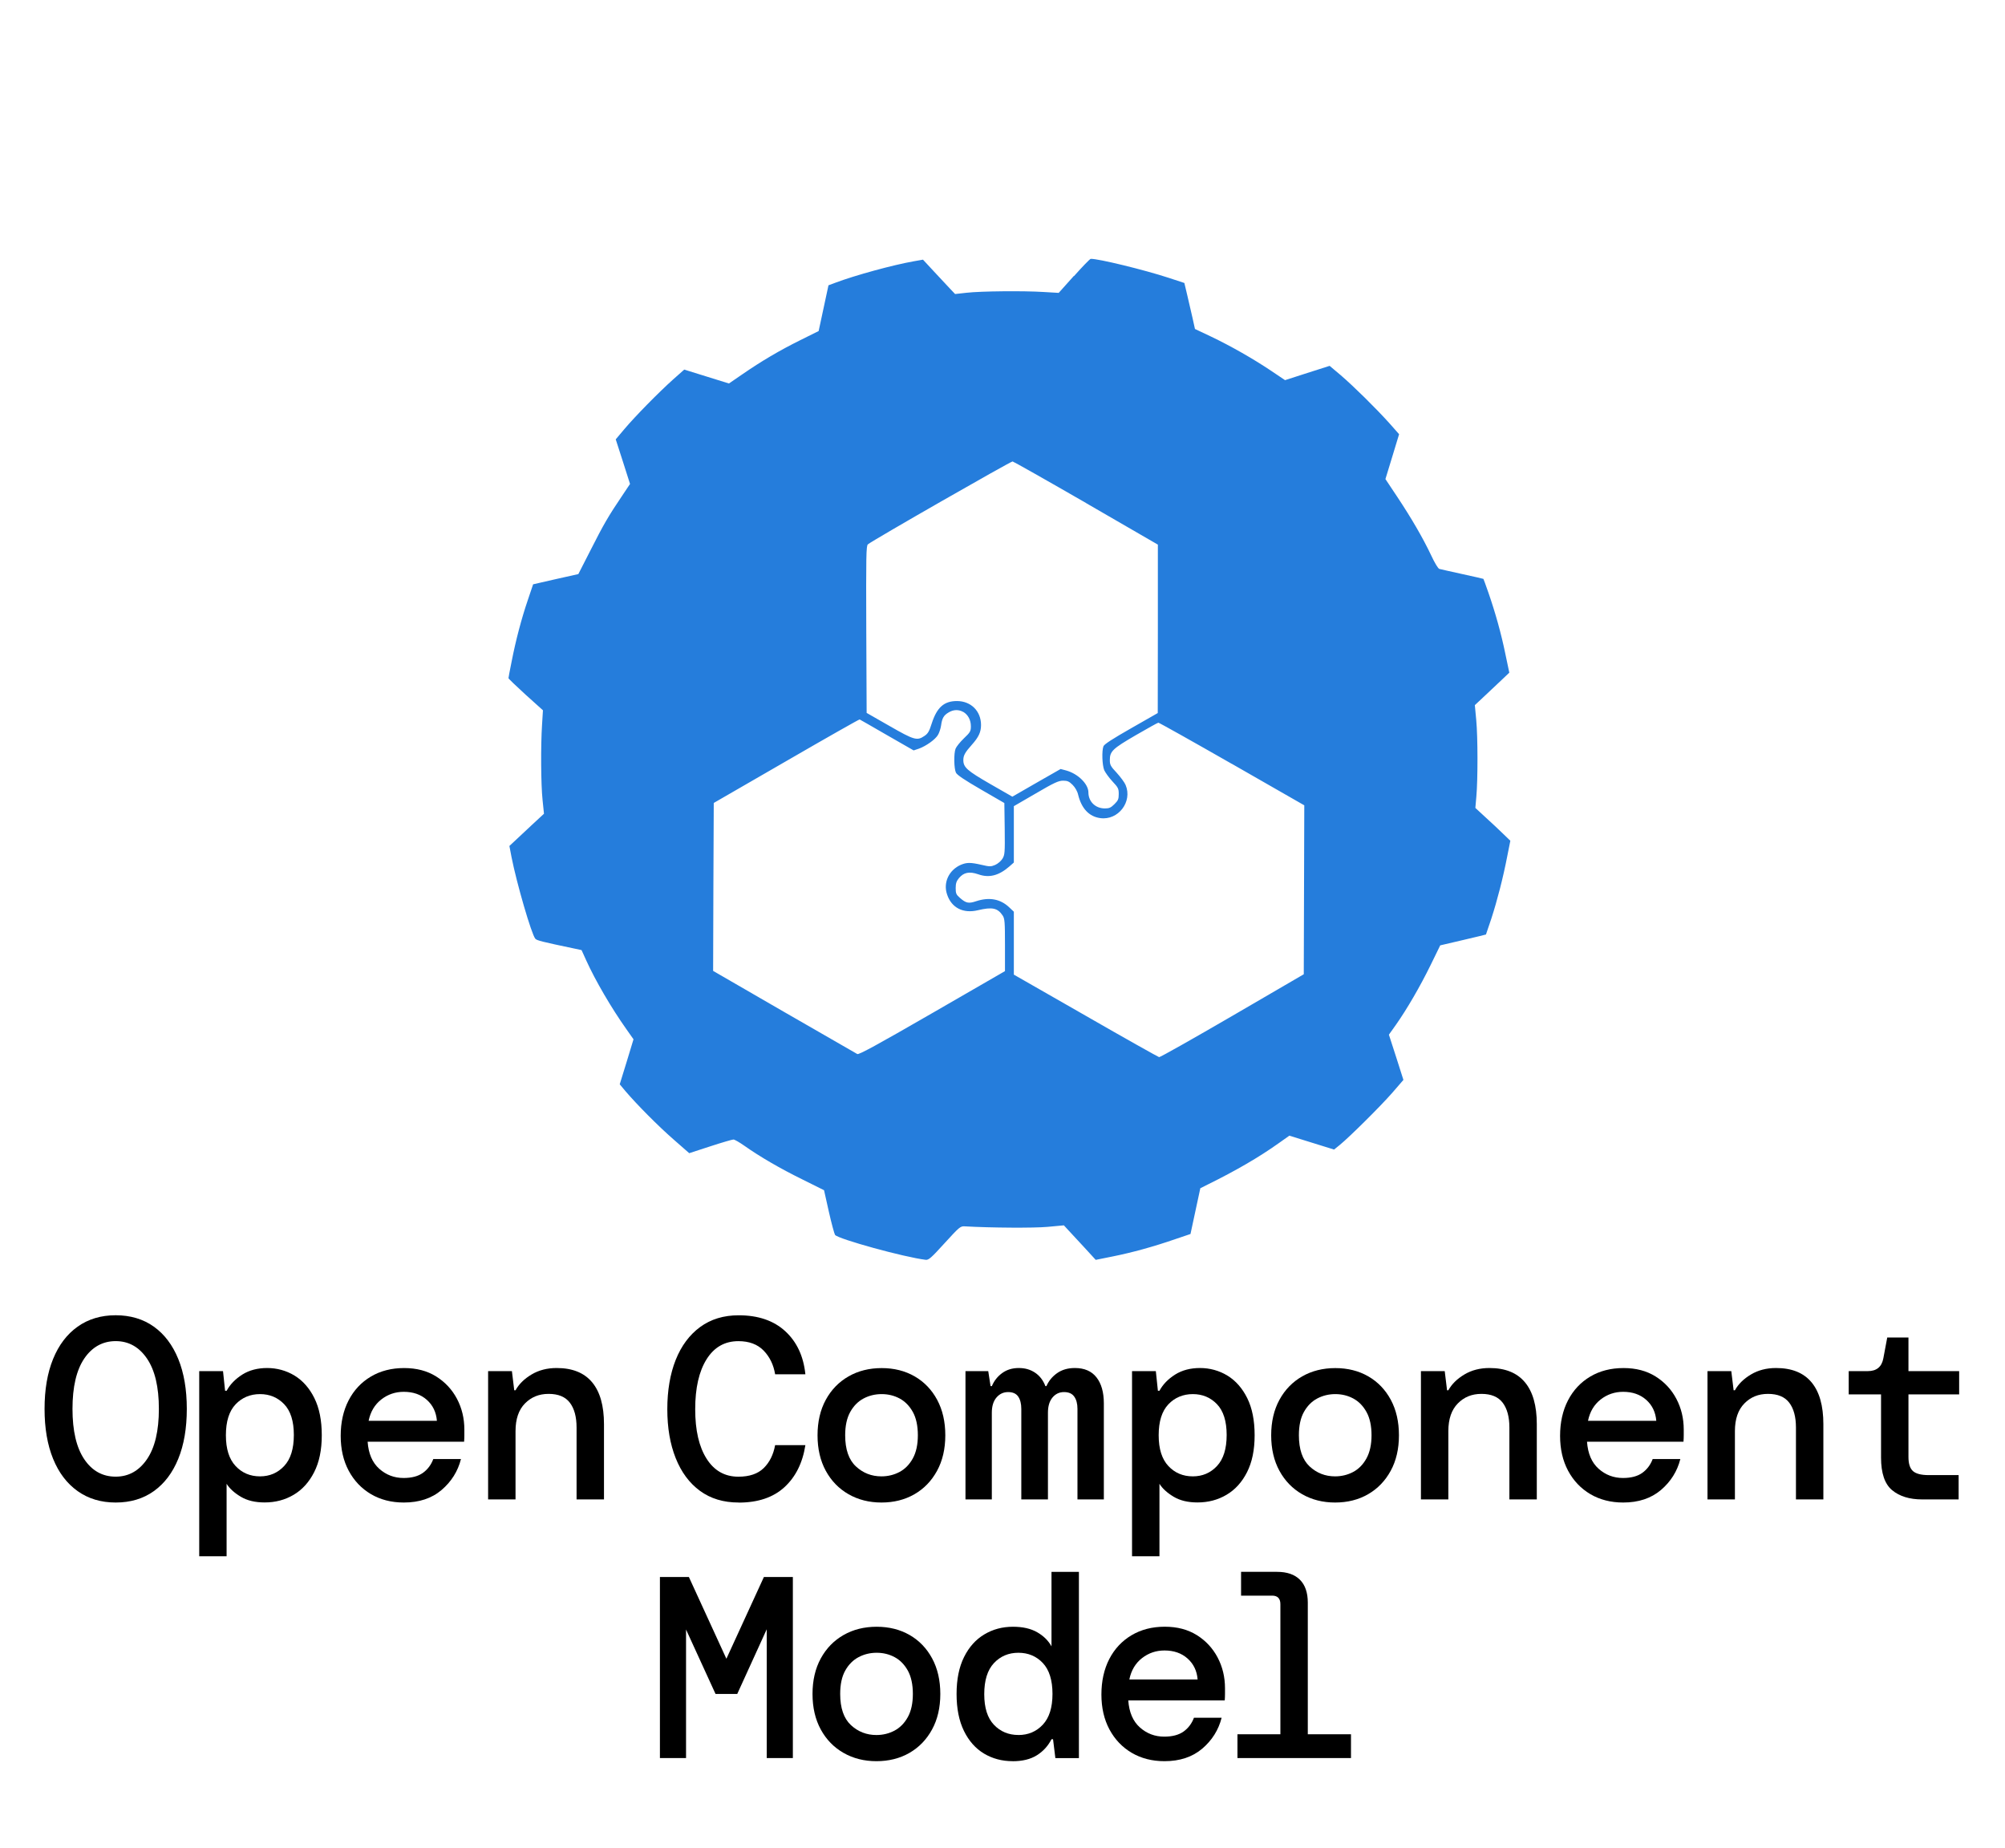
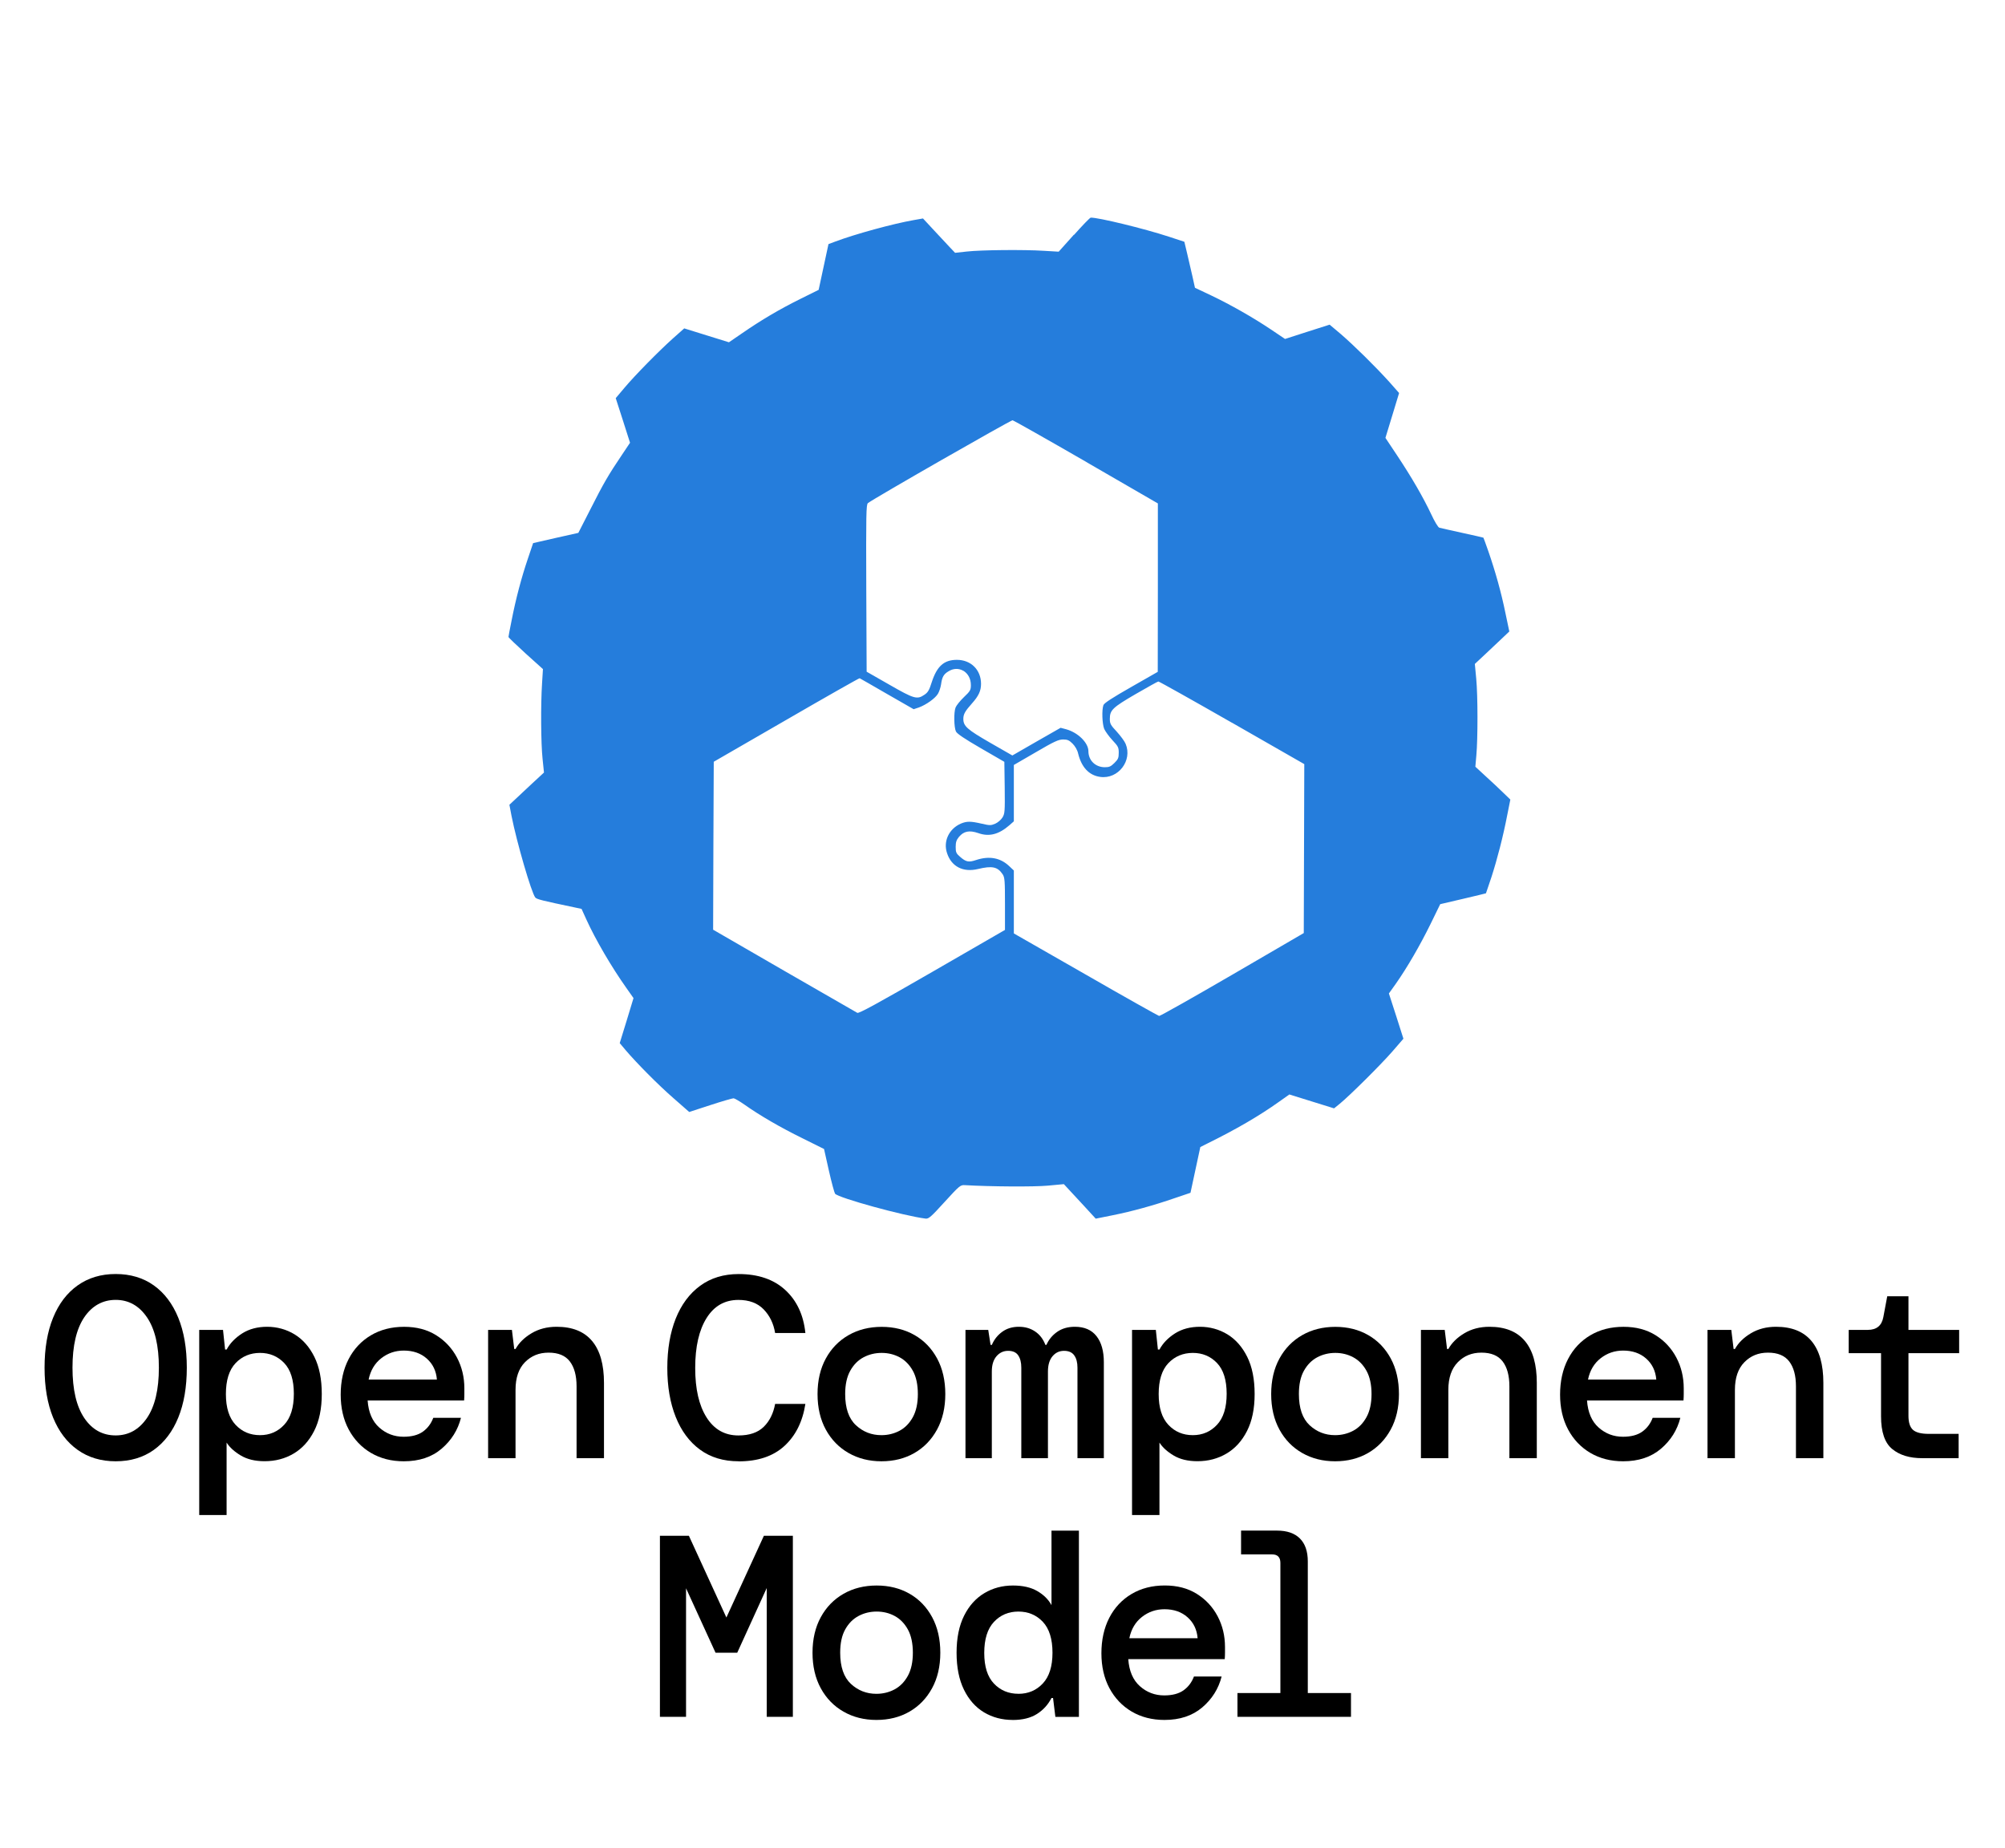
<svg xmlns="http://www.w3.org/2000/svg" id="Layer_1" data-name="Layer 1" viewBox="0 0 542.66 500">
  <defs>
    <style>
      .cls-1 {
        fill: #257ddc;
      }
    </style>
  </defs>
-   <path class="cls-1" d="M290.64,74.68l-4.1,4.58-4.1-.24c-5.3-.34-16.93-.24-20.86.21l-3.08.34-1.37-1.44c-.75-.79-2.7-2.87-4.34-4.65l-2.98-3.21-2.5.44c-5.61.99-15.8,3.76-21.34,5.85l-1.74.65-1.33,6.19-1.33,6.19-4.96,2.46c-5.64,2.8-10.53,5.68-15.73,9.27l-3.59,2.46-6.05-1.88-6.05-1.88-3.01,2.67c-3.97,3.56-10.22,9.92-13.17,13.41l-2.36,2.8,1.95,6.05,1.92,6.02-2.22,3.32c-3.56,5.27-4.96,7.66-8.45,14.57l-3.32,6.5-6.12,1.37-6.12,1.4-1.44,4.27c-1.71,5.03-3.25,10.84-4.38,16.65-.48,2.33-.85,4.34-.85,4.48s2.09,2.15,4.65,4.48l4.68,4.21-.24,3.86c-.38,5.75-.31,16.28.14,20.45l.38,3.69-3.18,2.94c-1.74,1.64-3.86,3.59-4.68,4.38l-1.5,1.4.58,3.04c1.4,7.08,5.37,20.76,6.43,22.06.41.48,1.78.82,10.74,2.7l1.78.38,1.27,2.8c2.46,5.44,6.84,12.93,10.84,18.57l1.95,2.77-1.85,6.09-1.88,6.09,1.61,1.92c2.98,3.49,8.75,9.34,12.99,13.03l4.21,3.69,5.68-1.85c3.15-1.03,5.98-1.85,6.29-1.85s1.61.75,2.94,1.68c4.21,2.98,9.75,6.19,15.73,9.13l5.85,2.91,1.3,5.81c.72,3.21,1.5,6.02,1.68,6.29.92,1.13,18.64,6.02,24.55,6.74.79.07,1.47-.51,5.1-4.51,4-4.38,4.27-4.62,5.44-4.55,7.08.41,18.71.48,22.43.14l4.41-.41,1.2,1.3c.65.72,2.6,2.8,4.31,4.65l3.11,3.39,4.58-.92c5.27-1.06,11.01-2.63,16.93-4.68l4.14-1.4,1.33-6.19,1.33-6.19,2.05-1.03c7.56-3.73,13.82-7.35,19.25-11.22l2.8-1.98,6.05,1.88,6.05,1.88,1.57-1.27c2.67-2.19,10.91-10.36,14.12-14.02l3.08-3.56-1.95-6.12-1.98-6.12,1.92-2.7c2.98-4.24,6.5-10.29,9.37-16.14l2.6-5.33,6.16-1.44c3.39-.79,6.19-1.47,6.22-1.5s.68-1.98,1.47-4.34c1.57-4.86,3.15-10.91,4.31-16.93l.82-4.1-1.95-1.88c-1.06-1.06-3.21-3.04-4.75-4.45l-2.77-2.56.27-3.08c.41-4.51.41-16.04-.03-20.69l-.38-4.04,2.67-2.5c1.5-1.4,3.59-3.39,4.68-4.41l1.98-1.88-1.06-5.03c-1.13-5.54-2.7-11.15-4.62-16.69-.68-1.98-1.3-3.62-1.33-3.66s-2.6-.62-5.71-1.3c-3.08-.68-5.88-1.3-6.22-1.4s-1.27-1.64-2.22-3.69c-2.22-4.68-5.3-9.99-9.16-15.8l-3.21-4.82,1.85-6.05,1.85-6.09-2.63-2.98c-3.76-4.17-9.61-9.92-13.13-12.96l-3.04-2.56-6.02,1.92-6.05,1.95-3.76-2.53c-4.96-3.32-10.98-6.74-16.28-9.27l-4.34-2.05-.68-3.08c-.41-1.68-1.06-4.51-1.44-6.22l-.75-3.15-4.17-1.37c-6.77-2.22-19.18-5.23-21.17-5.16-.24.03-2.26,2.12-4.51,4.65ZM293.99,136.17l19.39,11.22v22.77l-.03,22.81-7.18,4.1c-5.03,2.87-7.32,4.34-7.52,4.89-.48,1.27-.34,5.1.21,6.46.31.68,1.3,2.05,2.22,3.04,1.54,1.64,1.71,1.95,1.71,3.39s-.17,1.78-1.16,2.77-1.44,1.16-2.6,1.16c-2.56,0-4.45-1.85-4.45-4.34,0-2.26-2.8-5.03-5.98-5.92l-1.54-.41-6.53,3.73-6.53,3.76-6.02-3.45c-6.22-3.59-7.25-4.48-7.25-6.46,0-1.27.48-2.09,2.33-4.17,1.81-2.02,2.46-3.42,2.46-5.3,0-3.8-2.74-6.5-6.53-6.5-3.49,0-5.4,1.71-6.81,6.05-.68,2.19-1.06,2.8-2.02,3.42-1.95,1.33-2.77,1.09-9.44-2.74l-6.16-3.52-.1-22.57c-.07-19.9-.03-22.67.44-23.05,1.37-1.13,38.71-22.5,39.16-22.43.31.07,9.27,5.13,19.94,11.28ZM260.72,192.66c1.3.79,2.05,2.19,2.05,3.9,0,1.3-.17,1.64-1.88,3.25-1.03.99-2.05,2.26-2.26,2.8-.51,1.3-.44,5.37.1,6.5.31.62,2.33,1.98,6.77,4.55l6.33,3.66.1,6.98c.07,6.5.03,7.04-.62,8.1-.41.65-1.27,1.37-1.98,1.68-1.16.48-1.47.48-3.66-.03-2.98-.68-3.97-.68-5.57-.03-3.25,1.4-4.89,4.82-3.76,8.07,1.2,3.59,4.34,5.2,8.34,4.24,3.86-.92,5.33-.62,6.7,1.44.55.85.62,1.74.62,8v7.04l-19.73,11.39c-14.94,8.62-19.83,11.28-20.24,11.05-.31-.17-9.2-5.3-19.8-11.39l-19.22-11.11.07-22.71.1-22.74,19.66-11.35c10.81-6.26,19.73-11.32,19.83-11.25.1.03,3.42,1.95,7.39,4.24l7.22,4.14,1.44-.48c1.95-.72,4.41-2.46,5.13-3.69.34-.55.72-1.68.85-2.53.27-1.98.68-2.77,2.02-3.56,1.33-.82,2.74-.85,4-.14ZM333.42,206.72l19.59,11.22-.07,22.88-.07,22.84-19.32,11.25c-10.64,6.19-19.56,11.22-19.83,11.18-.27-.07-9.27-5.1-19.9-11.22l-19.42-11.11v-17.03l-1.27-1.2c-2.39-2.26-5.4-2.8-8.93-1.64-2.02.68-2.74.55-4.38-.89-1.03-.89-1.16-1.23-1.16-2.67,0-1.27.21-1.88.89-2.7,1.3-1.54,2.8-1.85,5.2-1.03,2.94,1.06,5.57.38,8.45-2.12l1.2-1.06v-15.25l5.95-3.45c4.96-2.91,6.16-3.45,7.39-3.45,1.16,0,1.64.21,2.56,1.13.68.68,1.3,1.74,1.5,2.67.92,3.76,2.98,5.92,5.98,6.33,4.86.68,8.79-4.41,6.87-8.96-.27-.68-1.37-2.15-2.39-3.28-1.68-1.78-1.88-2.19-1.88-3.45,0-2.39.72-3.08,7.01-6.74,3.21-1.85,5.95-3.39,6.12-3.39.17-.03,9.13,4.99,19.9,11.15Z" />
+   <path class="cls-1" d="M290.64,63.53l-4.1,4.58-4.1-.24c-5.3-.34-16.93-.24-20.86.21l-3.08.34-1.37-1.44c-.75-.79-2.7-2.87-4.34-4.65l-2.98-3.21-2.5.44c-5.61.99-15.8,3.76-21.34,5.85l-1.74.65-1.33,6.19-1.33,6.19-4.96,2.46c-5.64,2.8-10.53,5.68-15.73,9.27l-3.59,2.46-6.05-1.88-6.05-1.88-3.01,2.67c-3.97,3.56-10.22,9.92-13.17,13.41l-2.36,2.8,1.95,6.05,1.92,6.02-2.22,3.32c-3.56,5.27-4.96,7.66-8.45,14.57l-3.32,6.5-6.12,1.37-6.12,1.4-1.44,4.27c-1.71,5.03-3.25,10.84-4.38,16.65-.48,2.33-.85,4.34-.85,4.48s2.09,2.15,4.65,4.48l4.68,4.21-.24,3.86c-.38,5.75-.31,16.28.14,20.45l.38,3.69-3.18,2.94c-1.74,1.64-3.86,3.59-4.68,4.38l-1.5,1.4.58,3.04c1.4,7.08,5.37,20.76,6.43,22.06.41.48,1.78.82,10.74,2.7l1.78.38,1.27,2.8c2.46,5.44,6.84,12.93,10.84,18.57l1.95,2.77-1.85,6.09-1.88,6.09,1.61,1.92c2.98,3.49,8.75,9.34,12.99,13.03l4.21,3.69,5.68-1.85c3.15-1.03,5.98-1.85,6.29-1.85s1.61.75,2.94,1.68c4.21,2.98,9.75,6.19,15.73,9.13l5.85,2.91,1.3,5.81c.72,3.21,1.5,6.02,1.68,6.29.92,1.13,18.64,6.02,24.55,6.74.79.07,1.47-.51,5.1-4.51,4-4.38,4.27-4.62,5.44-4.55,7.08.41,18.71.48,22.43.14l4.41-.41,1.2,1.3c.65.72,2.6,2.8,4.31,4.65l3.11,3.39,4.58-.92c5.27-1.06,11.01-2.63,16.93-4.68l4.14-1.4,1.33-6.19,1.33-6.19,2.05-1.03c7.56-3.73,13.82-7.35,19.25-11.22l2.8-1.98,6.05,1.88,6.05,1.88,1.57-1.27c2.67-2.19,10.91-10.36,14.12-14.02l3.08-3.56-1.95-6.12-1.98-6.12,1.92-2.7c2.98-4.24,6.5-10.29,9.37-16.14l2.6-5.33,6.16-1.44c3.39-.79,6.19-1.47,6.22-1.5s.68-1.98,1.47-4.34c1.57-4.86,3.15-10.91,4.31-16.93l.82-4.1-1.95-1.88c-1.06-1.06-3.21-3.04-4.75-4.45l-2.77-2.56.27-3.08c.41-4.51.41-16.04-.03-20.69l-.38-4.04,2.67-2.5c1.5-1.4,3.59-3.39,4.68-4.41l1.98-1.88-1.06-5.03c-1.13-5.54-2.7-11.15-4.62-16.69-.68-1.98-1.3-3.62-1.33-3.66s-2.6-.62-5.71-1.3c-3.08-.68-5.88-1.3-6.22-1.4s-1.27-1.64-2.22-3.69c-2.22-4.68-5.3-9.99-9.16-15.8l-3.21-4.82,1.85-6.05,1.85-6.09-2.63-2.98c-3.76-4.17-9.61-9.92-13.13-12.96l-3.04-2.56-6.02,1.92-6.05,1.95-3.76-2.53c-4.96-3.32-10.98-6.74-16.28-9.27l-4.34-2.05-.68-3.08c-.41-1.68-1.06-4.51-1.44-6.22l-.75-3.15-4.17-1.37c-6.77-2.22-19.18-5.23-21.17-5.16-.24.03-2.26,2.12-4.51,4.65ZM293.99,125.02l19.39,11.22v22.77l-.03,22.81-7.18,4.1c-5.03,2.87-7.32,4.34-7.52,4.89-.48,1.27-.34,5.1.21,6.46.31.68,1.3,2.05,2.22,3.04,1.54,1.64,1.71,1.95,1.71,3.39s-.17,1.78-1.16,2.77-1.44,1.16-2.6,1.16c-2.56,0-4.45-1.85-4.45-4.34,0-2.26-2.8-5.03-5.98-5.92l-1.54-.41-6.53,3.73-6.53,3.76-6.02-3.45c-6.22-3.59-7.25-4.48-7.25-6.46,0-1.27.48-2.09,2.33-4.17,1.81-2.02,2.46-3.42,2.46-5.3,0-3.8-2.74-6.5-6.53-6.5-3.49,0-5.4,1.71-6.81,6.05-.68,2.19-1.06,2.8-2.02,3.42-1.95,1.33-2.77,1.09-9.44-2.74l-6.16-3.52-.1-22.57c-.07-19.9-.03-22.67.44-23.05,1.37-1.13,38.71-22.5,39.16-22.43.31.07,9.27,5.13,19.94,11.28ZM260.72,181.51c1.3.79,2.05,2.19,2.05,3.9,0,1.3-.17,1.64-1.88,3.25-1.03.99-2.05,2.26-2.26,2.8-.51,1.3-.44,5.37.1,6.5.31.62,2.33,1.98,6.77,4.55l6.33,3.66.1,6.98c.07,6.5.03,7.04-.62,8.1-.41.65-1.27,1.37-1.98,1.68-1.16.48-1.47.48-3.66-.03-2.98-.68-3.97-.68-5.57-.03-3.25,1.4-4.89,4.82-3.76,8.07,1.2,3.59,4.34,5.2,8.34,4.24,3.86-.92,5.33-.62,6.7,1.44.55.85.62,1.74.62,8v7.04l-19.73,11.39c-14.94,8.62-19.83,11.28-20.24,11.05-.31-.17-9.2-5.3-19.8-11.39l-19.22-11.11.07-22.71.1-22.74,19.66-11.35c10.81-6.26,19.73-11.32,19.83-11.25.1.03,3.42,1.95,7.39,4.24l7.22,4.14,1.44-.48c1.95-.72,4.41-2.46,5.13-3.69.34-.55.72-1.68.85-2.53.27-1.98.68-2.77,2.02-3.56,1.33-.82,2.74-.85,4-.14ZM333.42,195.57l19.59,11.22-.07,22.88-.07,22.84-19.32,11.25c-10.64,6.19-19.56,11.22-19.83,11.18-.27-.07-9.27-5.1-19.9-11.22l-19.42-11.11v-17.03l-1.27-1.2c-2.39-2.26-5.4-2.8-8.93-1.64-2.02.68-2.74.55-4.38-.89-1.03-.89-1.16-1.23-1.16-2.67,0-1.27.21-1.88.89-2.7,1.3-1.54,2.8-1.85,5.2-1.03,2.94,1.06,5.57.38,8.45-2.12l1.2-1.06v-15.25l5.95-3.45c4.96-2.91,6.16-3.45,7.39-3.45,1.16,0,1.64.21,2.56,1.13.68.68,1.3,1.74,1.5,2.67.92,3.76,2.98,5.92,5.98,6.33,4.86.68,8.79-4.41,6.87-8.96-.27-.68-1.37-2.15-2.39-3.28-1.68-1.78-1.88-2.19-1.88-3.45,0-2.39.72-3.08,7.01-6.74,3.21-1.85,5.95-3.39,6.12-3.39.17-.03,9.13,4.99,19.9,11.15Z" />
  <g>
-     <path d="M31.31,406.62c-3.97,0-7.4-1.03-10.29-3.08-2.89-2.05-5.11-4.97-6.65-8.75-1.54-3.78-2.31-8.28-2.31-13.51s.77-9.73,2.31-13.51c1.54-3.78,3.76-6.7,6.65-8.75,2.89-2.05,6.32-3.08,10.29-3.08s7.45,1.03,10.32,3.08c2.87,2.05,5.08,4.97,6.62,8.75,1.54,3.78,2.31,8.28,2.31,13.51s-.77,9.73-2.31,13.51c-1.54,3.78-3.75,6.7-6.62,8.75-2.87,2.05-6.31,3.08-10.32,3.08ZM31.31,399.62c3.5,0,6.32-1.58,8.47-4.72,2.15-3.15,3.22-7.69,3.22-13.62s-1.07-10.46-3.22-13.62c-2.15-3.15-4.97-4.72-8.47-4.72s-6.38,1.58-8.51,4.72c-2.12,3.15-3.18,7.69-3.18,13.62s1.06,10.46,3.18,13.62c2.12,3.15,4.96,4.72,8.51,4.72Z" />
-     <path d="M53.92,421.18v-50.12h6.44l.56,5.32h.42c.93-1.73,2.35-3.18,4.23-4.38,1.89-1.19,4.14-1.78,6.75-1.78s5.18.69,7.42,2.06c2.24,1.38,4.02,3.41,5.35,6.09,1.33,2.68,2,6.03,2,10.04s-.69,7.3-2.07,10.01c-1.38,2.71-3.23,4.75-5.56,6.12-2.33,1.38-4.95,2.06-7.84,2.06-2.57,0-4.71-.51-6.44-1.54-1.73-1.03-3.01-2.19-3.85-3.5v19.6h-7.42ZM70.37,399.54c2.61,0,4.79-.93,6.54-2.8,1.75-1.87,2.62-4.67,2.62-8.4s-.88-6.51-2.62-8.33c-1.75-1.82-3.93-2.73-6.54-2.73s-4.86.92-6.61,2.77-2.62,4.63-2.62,8.36.88,6.46,2.62,8.33c1.75,1.87,3.96,2.8,6.61,2.8Z" />
-     <path d="M109.29,406.62c-3.36,0-6.32-.76-8.89-2.27-2.57-1.52-4.57-3.63-6.02-6.33-1.45-2.71-2.17-5.86-2.17-9.45s.71-6.84,2.14-9.59c1.42-2.75,3.43-4.9,6.02-6.44,2.59-1.54,5.59-2.31,8.99-2.31s6.25.76,8.68,2.27c2.43,1.52,4.31,3.54,5.64,6.05,1.33,2.52,2,5.3,2,8.33v1.51c0,.54-.02,1.13-.07,1.78h-26.11c.23,3.22,1.28,5.66,3.15,7.32,1.87,1.66,4.06,2.49,6.58,2.49,2.19,0,3.93-.46,5.21-1.37,1.28-.91,2.23-2.16,2.83-3.75h7.49c-.84,3.31-2.59,6.1-5.25,8.37s-6.07,3.39-10.22,3.39ZM109.29,376.66c-2.29,0-4.32.69-6.09,2.07-1.77,1.38-2.92,3.3-3.43,5.77h18.48c-.19-2.33-1.1-4.22-2.73-5.67-1.63-1.45-3.71-2.17-6.23-2.17Z" />
-     <path d="M132.11,405.78v-34.72h6.44l.63,5.18h.35c.93-1.68,2.38-3.1,4.34-4.27,1.96-1.17,4.22-1.75,6.79-1.75,4.25,0,7.44,1.28,9.59,3.85,2.15,2.57,3.22,6.35,3.22,11.34v20.37h-7.42v-19.46c0-2.89-.61-5.13-1.82-6.72-1.21-1.59-3.13-2.38-5.74-2.38s-4.7.86-6.41,2.59c-1.7,1.73-2.55,4.22-2.55,7.49v18.48h-7.42Z" />
-     <path d="M199.92,406.62c-4.11,0-7.59-1.05-10.46-3.15-2.87-2.1-5.06-5.05-6.58-8.86-1.52-3.8-2.27-8.22-2.27-13.26s.76-9.53,2.27-13.33c1.52-3.8,3.72-6.77,6.61-8.89,2.89-2.12,6.37-3.18,10.43-3.18,5.27,0,9.47,1.43,12.6,4.3,3.13,2.87,4.95,6.75,5.46,11.66h-8.19c-.42-2.57-1.46-4.7-3.11-6.41-1.66-1.7-3.93-2.55-6.83-2.55-3.69,0-6.56,1.63-8.61,4.9-2.05,3.27-3.08,7.77-3.08,13.51s1.03,10.16,3.08,13.4c2.05,3.24,4.92,4.87,8.61,4.87,2.99,0,5.27-.78,6.86-2.34,1.59-1.56,2.61-3.63,3.08-6.2h8.19c-.75,4.81-2.64,8.6-5.67,11.38-3.03,2.78-7.16,4.17-12.39,4.17Z" />
-     <path d="M238.56,406.62c-3.31,0-6.28-.75-8.89-2.24-2.61-1.49-4.67-3.6-6.16-6.33-1.49-2.73-2.24-5.94-2.24-9.62s.75-6.89,2.24-9.62c1.49-2.73,3.55-4.84,6.16-6.33,2.61-1.49,5.6-2.24,8.96-2.24s6.33.75,8.92,2.24c2.59,1.49,4.62,3.61,6.09,6.33,1.47,2.73,2.21,5.94,2.21,9.62s-.75,6.9-2.24,9.62c-1.49,2.73-3.53,4.84-6.12,6.33-2.59,1.49-5.56,2.24-8.92,2.24ZM238.56,399.54c1.77,0,3.41-.4,4.9-1.19,1.49-.79,2.69-2.02,3.6-3.67.91-1.66,1.36-3.75,1.36-6.27s-.45-4.67-1.36-6.3c-.91-1.63-2.1-2.85-3.57-3.64-1.47-.79-3.09-1.19-4.87-1.19s-3.41.4-4.9,1.19c-1.49.79-2.69,2.01-3.6,3.64-.91,1.63-1.37,3.73-1.37,6.3,0,3.83.97,6.64,2.91,8.44,1.94,1.8,4.23,2.69,6.9,2.69Z" />
-     <path d="M261.31,405.78v-34.72h6.16l.63,4.06h.35c.61-1.45,1.54-2.62,2.8-3.54,1.26-.91,2.75-1.36,4.48-1.36s3.15.42,4.41,1.26c1.26.84,2.19,2.05,2.8,3.64h.28c.61-1.4,1.56-2.57,2.87-3.5,1.31-.93,2.92-1.4,4.83-1.4,2.57,0,4.52.84,5.84,2.52,1.33,1.68,2,4.04,2,7.07v25.97h-7.14v-24.5c0-1.4-.29-2.51-.88-3.33-.58-.82-1.5-1.22-2.76-1.22s-2.3.49-3.12,1.47c-.82.98-1.23,2.36-1.23,4.13v23.45h-7.21v-24.5c0-1.4-.28-2.51-.84-3.33-.56-.82-1.47-1.22-2.73-1.22s-2.31.49-3.15,1.47c-.84.98-1.26,2.36-1.26,4.13v23.45h-7.14Z" />
-     <path d="M306.39,421.18v-50.12h6.44l.56,5.32h.42c.93-1.73,2.34-3.18,4.23-4.38,1.89-1.19,4.14-1.78,6.76-1.78s5.18.69,7.42,2.06c2.24,1.38,4.02,3.41,5.35,6.09,1.33,2.68,2,6.03,2,10.04s-.69,7.3-2.06,10.01c-1.38,2.71-3.23,4.75-5.57,6.12-2.33,1.38-4.95,2.06-7.84,2.06-2.57,0-4.71-.51-6.44-1.54-1.73-1.03-3.01-2.19-3.85-3.5v19.6h-7.42ZM322.84,399.54c2.61,0,4.79-.93,6.54-2.8,1.75-1.87,2.62-4.67,2.62-8.4s-.88-6.51-2.62-8.33c-1.75-1.82-3.93-2.73-6.54-2.73s-4.87.92-6.62,2.77-2.62,4.63-2.62,8.36.88,6.46,2.62,8.33c1.75,1.87,3.96,2.8,6.62,2.8Z" />
-     <path d="M361.34,406.62c-3.31,0-6.28-.75-8.89-2.24-2.61-1.49-4.67-3.6-6.16-6.33-1.49-2.73-2.24-5.94-2.24-9.62s.75-6.89,2.24-9.62c1.49-2.73,3.55-4.84,6.16-6.33,2.61-1.49,5.6-2.24,8.96-2.24s6.33.75,8.92,2.24c2.59,1.49,4.62,3.61,6.09,6.33,1.47,2.73,2.21,5.94,2.21,9.62s-.75,6.9-2.24,9.62c-1.49,2.73-3.54,4.84-6.12,6.33-2.59,1.49-5.56,2.24-8.92,2.24ZM361.34,399.54c1.77,0,3.41-.4,4.9-1.19,1.49-.79,2.69-2.02,3.6-3.67.91-1.66,1.37-3.75,1.37-6.27s-.46-4.67-1.37-6.3c-.91-1.63-2.1-2.85-3.57-3.64-1.47-.79-3.09-1.19-4.86-1.19s-3.41.4-4.9,1.19c-1.49.79-2.69,2.01-3.6,3.64-.91,1.63-1.36,3.73-1.36,6.3,0,3.83.97,6.64,2.9,8.44,1.94,1.8,4.23,2.69,6.9,2.69Z" />
-     <path d="M384.58,405.78v-34.72h6.44l.63,5.18h.35c.93-1.68,2.38-3.1,4.34-4.27,1.96-1.17,4.22-1.75,6.79-1.75,4.25,0,7.44,1.28,9.59,3.85,2.15,2.57,3.22,6.35,3.22,11.34v20.37h-7.42v-19.46c0-2.89-.61-5.13-1.82-6.72-1.21-1.59-3.13-2.38-5.74-2.38s-4.7.86-6.4,2.59c-1.7,1.73-2.56,4.22-2.56,7.49v18.48h-7.42Z" />
-     <path d="M439.32,406.62c-3.36,0-6.32-.76-8.89-2.27-2.57-1.52-4.57-3.63-6.02-6.33-1.45-2.71-2.17-5.86-2.17-9.45s.71-6.84,2.14-9.59c1.42-2.75,3.43-4.9,6.02-6.44s5.59-2.31,9-2.31,6.25.76,8.68,2.27c2.43,1.52,4.31,3.54,5.63,6.05,1.33,2.52,2,5.3,2,8.33v1.51c0,.54-.02,1.13-.07,1.78h-26.11c.23,3.22,1.28,5.66,3.15,7.32,1.87,1.66,4.06,2.49,6.58,2.49,2.19,0,3.93-.46,5.21-1.37,1.28-.91,2.23-2.16,2.83-3.75h7.49c-.84,3.31-2.59,6.1-5.25,8.37-2.66,2.26-6.07,3.39-10.22,3.39ZM439.32,376.66c-2.29,0-4.32.69-6.09,2.07-1.77,1.38-2.92,3.3-3.43,5.77h18.48c-.19-2.33-1.1-4.22-2.73-5.67-1.63-1.45-3.71-2.17-6.23-2.17Z" />
-     <path d="M462.14,405.78v-34.72h6.44l.63,5.18h.35c.93-1.68,2.38-3.1,4.34-4.27,1.96-1.17,4.22-1.75,6.79-1.75,4.25,0,7.44,1.28,9.59,3.85,2.15,2.57,3.22,6.35,3.22,11.34v20.37h-7.42v-19.46c0-2.89-.61-5.13-1.82-6.72-1.21-1.59-3.13-2.38-5.74-2.38s-4.7.86-6.4,2.59c-1.7,1.73-2.56,4.22-2.56,7.49v18.48h-7.42Z" />
-     <path d="M520.24,405.78c-3.41,0-6.11-.83-8.12-2.49-2.01-1.66-3.01-4.61-3.01-8.85v-17.08h-8.75v-6.3h5.18c2.38,0,3.78-1.17,4.2-3.5l1.05-5.6h5.74v9.1h13.72v6.3h-13.72v16.94c0,1.82.41,3.09,1.23,3.82.82.72,2.23,1.08,4.23,1.08h8.12v6.58h-9.87Z" />
-     <path d="M178.61,475.78v-49h7.84l10.15,22.12,10.15-22.12h7.84v49h-7.07v-34.86l-7.98,17.5h-5.88l-7.98-17.43v34.79h-7.07Z" />
-     <path d="M237.2,476.62c-3.31,0-6.28-.75-8.89-2.24-2.61-1.49-4.67-3.6-6.16-6.33-1.49-2.73-2.24-5.94-2.24-9.62s.75-6.89,2.24-9.62c1.49-2.73,3.55-4.84,6.16-6.33,2.61-1.49,5.6-2.24,8.96-2.24s6.34.75,8.93,2.24c2.59,1.49,4.62,3.61,6.09,6.33,1.47,2.73,2.21,5.94,2.21,9.62s-.75,6.9-2.24,9.62c-1.49,2.73-3.54,4.84-6.12,6.33-2.59,1.49-5.57,2.24-8.93,2.24ZM237.2,469.54c1.77,0,3.41-.4,4.9-1.19,1.49-.79,2.7-2.02,3.61-3.67.91-1.66,1.36-3.75,1.36-6.27s-.46-4.67-1.36-6.3c-.91-1.63-2.1-2.85-3.57-3.64-1.47-.79-3.09-1.19-4.87-1.19s-3.41.4-4.9,1.19c-1.49.79-2.7,2.01-3.61,3.64-.91,1.63-1.36,3.73-1.36,6.3,0,3.83.97,6.64,2.9,8.44,1.94,1.8,4.24,2.69,6.9,2.69Z" />
-     <path d="M274.09,476.62c-2.89,0-5.48-.69-7.77-2.06-2.29-1.38-4.1-3.42-5.42-6.12-1.33-2.71-2-6.04-2-10.01s.68-7.3,2.03-10.01c1.35-2.71,3.19-4.75,5.5-6.12,2.31-1.38,4.89-2.06,7.73-2.06,2.66,0,4.85.5,6.58,1.5,1.73,1,3.01,2.27,3.85,3.81v-20.16h7.42v50.4h-6.37l-.63-5.11h-.42c-.93,1.82-2.25,3.27-3.96,4.34-1.7,1.07-3.89,1.61-6.54,1.61ZM275.63,469.54c2.66,0,4.86-.93,6.61-2.8,1.75-1.87,2.62-4.64,2.62-8.33s-.88-6.52-2.62-8.36-3.96-2.77-6.61-2.77-4.87.93-6.62,2.8c-1.75,1.87-2.62,4.67-2.62,8.4s.88,6.45,2.62,8.29c1.75,1.84,3.96,2.76,6.62,2.76Z" />
-     <path d="M315.18,476.62c-3.36,0-6.32-.76-8.89-2.27-2.57-1.52-4.57-3.63-6.02-6.33-1.45-2.71-2.17-5.86-2.17-9.45s.71-6.84,2.13-9.59c1.42-2.75,3.43-4.9,6.02-6.44,2.59-1.54,5.59-2.31,8.99-2.31s6.25.76,8.68,2.27c2.43,1.52,4.3,3.54,5.63,6.05,1.33,2.52,2,5.3,2,8.33v1.51c0,.54-.02,1.13-.07,1.78h-26.11c.23,3.22,1.28,5.66,3.15,7.32,1.87,1.66,4.06,2.49,6.58,2.49,2.19,0,3.93-.46,5.22-1.37,1.28-.91,2.23-2.16,2.83-3.75h7.49c-.84,3.31-2.59,6.1-5.25,8.37-2.66,2.26-6.07,3.39-10.22,3.39ZM315.18,446.66c-2.29,0-4.32.69-6.09,2.07-1.77,1.38-2.92,3.3-3.43,5.77h18.48c-.19-2.33-1.1-4.22-2.73-5.67-1.63-1.45-3.71-2.17-6.23-2.17Z" />
-     <path d="M334.92,475.78v-6.44h11.62v-35.21c0-1.54-.75-2.31-2.24-2.31h-8.4v-6.44h9.73c2.71,0,4.77.71,6.2,2.14,1.42,1.42,2.13,3.49,2.13,6.19v35.63h11.69v6.44h-30.73Z" />
+     <path d="M31.31,395.46c-3.97,0-7.4-1.03-10.29-3.08-2.89-2.05-5.11-4.97-6.65-8.75-1.54-3.78-2.31-8.28-2.31-13.51s.77-9.73,2.31-13.51c1.54-3.78,3.76-6.7,6.65-8.75,2.89-2.05,6.32-3.08,10.29-3.08s7.45,1.03,10.32,3.08c2.87,2.05,5.08,4.97,6.62,8.75,1.54,3.78,2.31,8.28,2.31,13.51s-.77,9.73-2.31,13.51c-1.54,3.78-3.75,6.7-6.62,8.75-2.87,2.05-6.31,3.08-10.32,3.08ZM31.31,388.46c3.5,0,6.32-1.58,8.47-4.72,2.15-3.15,3.22-7.69,3.22-13.62s-1.07-10.46-3.22-13.62c-2.15-3.15-4.97-4.72-8.47-4.72s-6.38,1.58-8.51,4.72c-2.12,3.15-3.18,7.69-3.18,13.62s1.06,10.46,3.18,13.62c2.12,3.15,4.96,4.72,8.51,4.72Z" />
+     <path d="M53.92,410.02v-50.12h6.44l.56,5.32h.42c.93-1.73,2.35-3.18,4.23-4.38,1.89-1.19,4.14-1.78,6.75-1.78s5.18.69,7.42,2.06c2.24,1.38,4.02,3.41,5.35,6.09,1.33,2.68,2,6.03,2,10.04s-.69,7.3-2.07,10.01c-1.38,2.71-3.23,4.75-5.56,6.12-2.33,1.38-4.95,2.06-7.84,2.06-2.57,0-4.71-.51-6.44-1.54-1.73-1.03-3.01-2.19-3.85-3.5v19.6h-7.42ZM70.37,388.39c2.61,0,4.79-.93,6.54-2.8,1.75-1.87,2.62-4.67,2.62-8.4s-.88-6.51-2.62-8.33c-1.75-1.82-3.93-2.73-6.54-2.73s-4.86.92-6.61,2.77-2.62,4.63-2.62,8.36.88,6.46,2.62,8.33c1.75,1.87,3.96,2.8,6.61,2.8Z" />
+     <path d="M109.29,395.46c-3.36,0-6.32-.76-8.89-2.27-2.57-1.52-4.57-3.63-6.02-6.33-1.45-2.71-2.17-5.86-2.17-9.45s.71-6.84,2.14-9.59c1.42-2.75,3.43-4.9,6.02-6.44,2.59-1.54,5.59-2.31,8.99-2.31s6.25.76,8.68,2.27c2.43,1.52,4.31,3.54,5.64,6.05,1.33,2.52,2,5.3,2,8.33v1.51c0,.54-.02,1.13-.07,1.78h-26.11c.23,3.22,1.28,5.66,3.15,7.32,1.87,1.66,4.06,2.49,6.58,2.49,2.19,0,3.93-.46,5.21-1.37,1.28-.91,2.23-2.16,2.83-3.75h7.49c-.84,3.31-2.59,6.1-5.25,8.37s-6.07,3.39-10.22,3.39ZM109.29,365.5c-2.29,0-4.32.69-6.09,2.07-1.77,1.38-2.92,3.3-3.43,5.77h18.48c-.19-2.33-1.1-4.22-2.73-5.67-1.63-1.45-3.71-2.17-6.23-2.17Z" />
+     <path d="M132.11,394.62v-34.72h6.44l.63,5.18h.35c.93-1.68,2.38-3.1,4.34-4.27,1.96-1.17,4.22-1.75,6.79-1.75,4.25,0,7.44,1.28,9.59,3.85,2.15,2.57,3.22,6.35,3.22,11.34v20.37h-7.42v-19.46c0-2.89-.61-5.13-1.82-6.72-1.21-1.59-3.13-2.38-5.74-2.38s-4.7.86-6.41,2.59c-1.7,1.73-2.55,4.22-2.55,7.49v18.48h-7.42Z" />
+     <path d="M199.92,395.46c-4.11,0-7.59-1.05-10.46-3.15-2.87-2.1-5.06-5.05-6.58-8.86-1.52-3.8-2.27-8.22-2.27-13.26s.76-9.53,2.27-13.33c1.52-3.8,3.72-6.77,6.61-8.89,2.89-2.12,6.37-3.18,10.43-3.18,5.27,0,9.47,1.43,12.6,4.3,3.13,2.87,4.95,6.75,5.46,11.66h-8.19c-.42-2.57-1.46-4.7-3.11-6.41-1.66-1.7-3.93-2.55-6.83-2.55-3.69,0-6.56,1.63-8.61,4.9-2.05,3.27-3.08,7.77-3.08,13.51s1.03,10.16,3.08,13.4c2.05,3.24,4.92,4.87,8.61,4.87,2.99,0,5.27-.78,6.86-2.34,1.59-1.56,2.61-3.63,3.08-6.2h8.19c-.75,4.81-2.64,8.6-5.67,11.38-3.03,2.78-7.16,4.17-12.39,4.17Z" />
+     <path d="M238.56,395.46c-3.31,0-6.28-.75-8.89-2.24-2.61-1.49-4.67-3.6-6.16-6.33-1.49-2.73-2.24-5.94-2.24-9.62s.75-6.89,2.24-9.62c1.49-2.73,3.55-4.84,6.16-6.33,2.61-1.49,5.6-2.24,8.96-2.24s6.33.75,8.92,2.24c2.59,1.49,4.62,3.61,6.09,6.33,1.47,2.73,2.21,5.94,2.21,9.62s-.75,6.9-2.24,9.62c-1.49,2.73-3.53,4.84-6.12,6.33-2.59,1.49-5.56,2.24-8.92,2.24ZM238.56,388.39c1.77,0,3.41-.4,4.9-1.19,1.49-.79,2.69-2.02,3.6-3.67.91-1.66,1.36-3.75,1.36-6.27s-.45-4.67-1.36-6.3c-.91-1.63-2.1-2.85-3.57-3.64-1.47-.79-3.09-1.19-4.87-1.19s-3.41.4-4.9,1.19c-1.49.79-2.69,2.01-3.6,3.64-.91,1.63-1.37,3.73-1.37,6.3,0,3.83.97,6.64,2.91,8.44,1.94,1.8,4.23,2.69,6.9,2.69Z" />
+     <path d="M261.31,394.62v-34.72h6.16l.63,4.06h.35c.61-1.45,1.54-2.62,2.8-3.54,1.26-.91,2.75-1.36,4.48-1.36s3.15.42,4.41,1.26c1.26.84,2.19,2.05,2.8,3.64h.28c.61-1.4,1.56-2.57,2.87-3.5,1.31-.93,2.92-1.4,4.83-1.4,2.57,0,4.52.84,5.84,2.52,1.33,1.68,2,4.04,2,7.07v25.97h-7.14v-24.5c0-1.4-.29-2.51-.88-3.33-.58-.82-1.5-1.22-2.76-1.22s-2.3.49-3.12,1.47c-.82.98-1.23,2.36-1.23,4.13v23.45h-7.21v-24.5c0-1.4-.28-2.51-.84-3.33-.56-.82-1.47-1.22-2.73-1.22s-2.31.49-3.15,1.47c-.84.98-1.26,2.36-1.26,4.13v23.45h-7.14Z" />
+     <path d="M306.39,410.02v-50.12h6.44l.56,5.32h.42c.93-1.73,2.34-3.18,4.23-4.38,1.89-1.19,4.14-1.78,6.76-1.78s5.18.69,7.42,2.06c2.24,1.38,4.02,3.41,5.35,6.09,1.33,2.68,2,6.03,2,10.04s-.69,7.3-2.06,10.01c-1.38,2.71-3.23,4.75-5.57,6.12-2.33,1.38-4.95,2.06-7.84,2.06-2.57,0-4.71-.51-6.44-1.54-1.73-1.03-3.01-2.19-3.85-3.5v19.6h-7.42ZM322.84,388.39c2.61,0,4.79-.93,6.54-2.8,1.75-1.87,2.62-4.67,2.62-8.4s-.88-6.51-2.62-8.33c-1.75-1.82-3.93-2.73-6.54-2.73s-4.87.92-6.62,2.77-2.62,4.63-2.62,8.36.88,6.46,2.62,8.33c1.75,1.87,3.96,2.8,6.62,2.8Z" />
+     <path d="M361.34,395.46c-3.31,0-6.28-.75-8.89-2.24-2.61-1.49-4.67-3.6-6.16-6.33-1.49-2.73-2.24-5.94-2.24-9.62s.75-6.89,2.24-9.62c1.49-2.73,3.55-4.84,6.16-6.33,2.61-1.49,5.6-2.24,8.96-2.24s6.33.75,8.92,2.24c2.59,1.49,4.62,3.61,6.09,6.33,1.47,2.73,2.21,5.94,2.21,9.62s-.75,6.9-2.24,9.62c-1.49,2.73-3.54,4.84-6.12,6.33-2.59,1.49-5.56,2.24-8.92,2.24ZM361.34,388.39c1.77,0,3.41-.4,4.9-1.19,1.49-.79,2.69-2.02,3.6-3.67.91-1.66,1.37-3.75,1.37-6.27s-.46-4.67-1.37-6.3c-.91-1.63-2.1-2.85-3.57-3.64-1.47-.79-3.09-1.19-4.86-1.19s-3.41.4-4.9,1.19c-1.49.79-2.69,2.01-3.6,3.64-.91,1.63-1.36,3.73-1.36,6.3,0,3.83.97,6.64,2.9,8.44,1.94,1.8,4.23,2.69,6.9,2.69Z" />
+     <path d="M384.58,394.62v-34.72h6.44l.63,5.18h.35c.93-1.68,2.38-3.1,4.34-4.27,1.96-1.17,4.22-1.75,6.79-1.75,4.25,0,7.44,1.28,9.59,3.85,2.15,2.57,3.22,6.35,3.22,11.34v20.37h-7.42v-19.46c0-2.89-.61-5.13-1.82-6.72-1.21-1.59-3.13-2.38-5.74-2.38s-4.7.86-6.4,2.59c-1.7,1.73-2.56,4.22-2.56,7.49v18.48h-7.42Z" />
+     <path d="M439.32,395.46c-3.36,0-6.32-.76-8.89-2.27-2.57-1.52-4.57-3.63-6.02-6.33-1.45-2.71-2.17-5.86-2.17-9.45s.71-6.84,2.14-9.59c1.42-2.75,3.43-4.9,6.02-6.44s5.59-2.31,9-2.31,6.25.76,8.68,2.27c2.43,1.52,4.31,3.54,5.63,6.05,1.33,2.52,2,5.3,2,8.33v1.51c0,.54-.02,1.13-.07,1.78h-26.11c.23,3.22,1.28,5.66,3.15,7.32,1.87,1.66,4.06,2.49,6.58,2.49,2.19,0,3.93-.46,5.21-1.37,1.28-.91,2.23-2.16,2.83-3.75h7.49c-.84,3.31-2.59,6.1-5.25,8.37-2.66,2.26-6.07,3.39-10.22,3.39ZM439.32,365.5c-2.29,0-4.32.69-6.09,2.07-1.77,1.38-2.92,3.3-3.43,5.77h18.48c-.19-2.33-1.1-4.22-2.73-5.67-1.63-1.45-3.71-2.17-6.23-2.17Z" />
+     <path d="M462.14,394.62v-34.72h6.44l.63,5.18h.35c.93-1.68,2.38-3.1,4.34-4.27,1.96-1.17,4.22-1.75,6.79-1.75,4.25,0,7.44,1.28,9.59,3.85,2.15,2.57,3.22,6.35,3.22,11.34v20.37h-7.42v-19.46c0-2.89-.61-5.13-1.82-6.72-1.21-1.59-3.13-2.38-5.74-2.38s-4.7.86-6.4,2.59c-1.7,1.73-2.56,4.22-2.56,7.49v18.48h-7.42Z" />
+     <path d="M520.24,394.62c-3.41,0-6.11-.83-8.12-2.49-2.01-1.66-3.01-4.61-3.01-8.85v-17.08h-8.75v-6.3h5.18c2.38,0,3.78-1.17,4.2-3.5l1.05-5.6h5.74v9.1h13.72v6.3h-13.72v16.94c0,1.82.41,3.09,1.23,3.82.82.72,2.23,1.08,4.23,1.08h8.12v6.58h-9.87Z" />
+     <path d="M178.61,464.62v-49h7.84l10.15,22.12,10.15-22.12h7.84v49h-7.07v-34.86l-7.98,17.5h-5.88l-7.98-17.43v34.79h-7.07Z" />
+     <path d="M237.2,465.46c-3.31,0-6.28-.75-8.89-2.24-2.61-1.49-4.67-3.6-6.16-6.33-1.49-2.73-2.24-5.94-2.24-9.62s.75-6.89,2.24-9.62c1.49-2.73,3.55-4.84,6.16-6.33,2.61-1.49,5.6-2.24,8.96-2.24s6.34.75,8.93,2.24c2.59,1.49,4.62,3.61,6.09,6.33,1.47,2.73,2.21,5.94,2.21,9.62s-.75,6.9-2.24,9.62c-1.49,2.73-3.54,4.84-6.12,6.33-2.59,1.49-5.57,2.24-8.93,2.24ZM237.2,458.39c1.77,0,3.41-.4,4.9-1.19,1.49-.79,2.7-2.02,3.61-3.67.91-1.66,1.36-3.75,1.36-6.27s-.46-4.67-1.36-6.3c-.91-1.63-2.1-2.85-3.57-3.64-1.47-.79-3.09-1.19-4.87-1.19s-3.41.4-4.9,1.19c-1.49.79-2.7,2.01-3.61,3.64-.91,1.63-1.36,3.73-1.36,6.3,0,3.83.97,6.64,2.9,8.44,1.94,1.8,4.24,2.69,6.9,2.69Z" />
+     <path d="M274.09,465.46c-2.89,0-5.48-.69-7.77-2.06-2.29-1.38-4.1-3.42-5.42-6.12-1.33-2.71-2-6.04-2-10.01s.68-7.3,2.03-10.01c1.35-2.71,3.19-4.75,5.5-6.12,2.31-1.38,4.89-2.06,7.73-2.06,2.66,0,4.85.5,6.58,1.5,1.73,1,3.01,2.27,3.85,3.81v-20.16h7.42v50.4h-6.37l-.63-5.11h-.42c-.93,1.82-2.25,3.27-3.96,4.34-1.7,1.07-3.89,1.61-6.54,1.61ZM275.63,458.39c2.66,0,4.86-.93,6.61-2.8,1.75-1.87,2.62-4.64,2.62-8.33s-.88-6.52-2.62-8.36-3.96-2.77-6.61-2.77-4.87.93-6.62,2.8c-1.75,1.87-2.62,4.67-2.62,8.4s.88,6.45,2.62,8.29c1.75,1.84,3.96,2.76,6.62,2.76Z" />
+     <path d="M315.18,465.46c-3.36,0-6.32-.76-8.89-2.27-2.57-1.52-4.57-3.63-6.02-6.33-1.45-2.71-2.17-5.86-2.17-9.45s.71-6.84,2.13-9.59c1.42-2.75,3.43-4.9,6.02-6.44,2.59-1.54,5.59-2.31,8.99-2.31s6.25.76,8.68,2.27c2.43,1.52,4.3,3.54,5.63,6.05,1.33,2.52,2,5.3,2,8.33v1.51c0,.54-.02,1.13-.07,1.78h-26.11c.23,3.22,1.28,5.66,3.15,7.32,1.87,1.66,4.06,2.49,6.58,2.49,2.19,0,3.93-.46,5.22-1.37,1.28-.91,2.23-2.16,2.83-3.75h7.49c-.84,3.31-2.59,6.1-5.25,8.37-2.66,2.26-6.07,3.39-10.22,3.39ZM315.18,435.5c-2.29,0-4.32.69-6.09,2.07-1.77,1.38-2.92,3.3-3.43,5.77h18.48c-.19-2.33-1.1-4.22-2.73-5.67-1.63-1.45-3.71-2.17-6.23-2.17Z" />
+     <path d="M334.92,464.62v-6.44h11.62v-35.21c0-1.54-.75-2.31-2.24-2.31h-8.4v-6.44h9.73c2.71,0,4.77.71,6.2,2.14,1.42,1.42,2.13,3.49,2.13,6.19v35.63h11.69v6.44h-30.73Z" />
  </g>
</svg>
